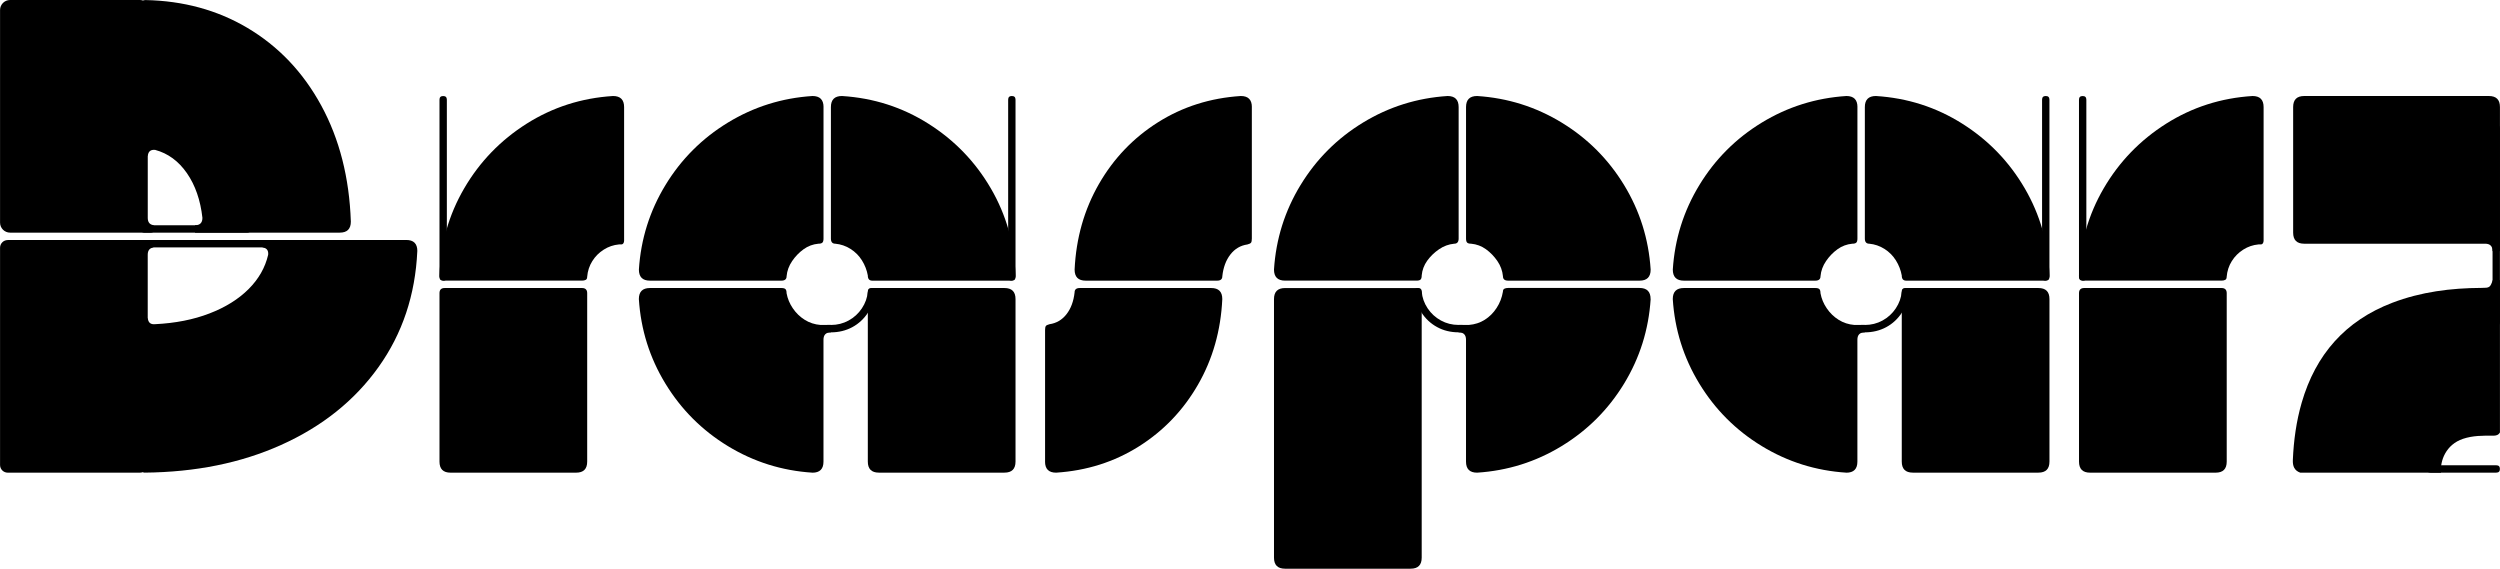
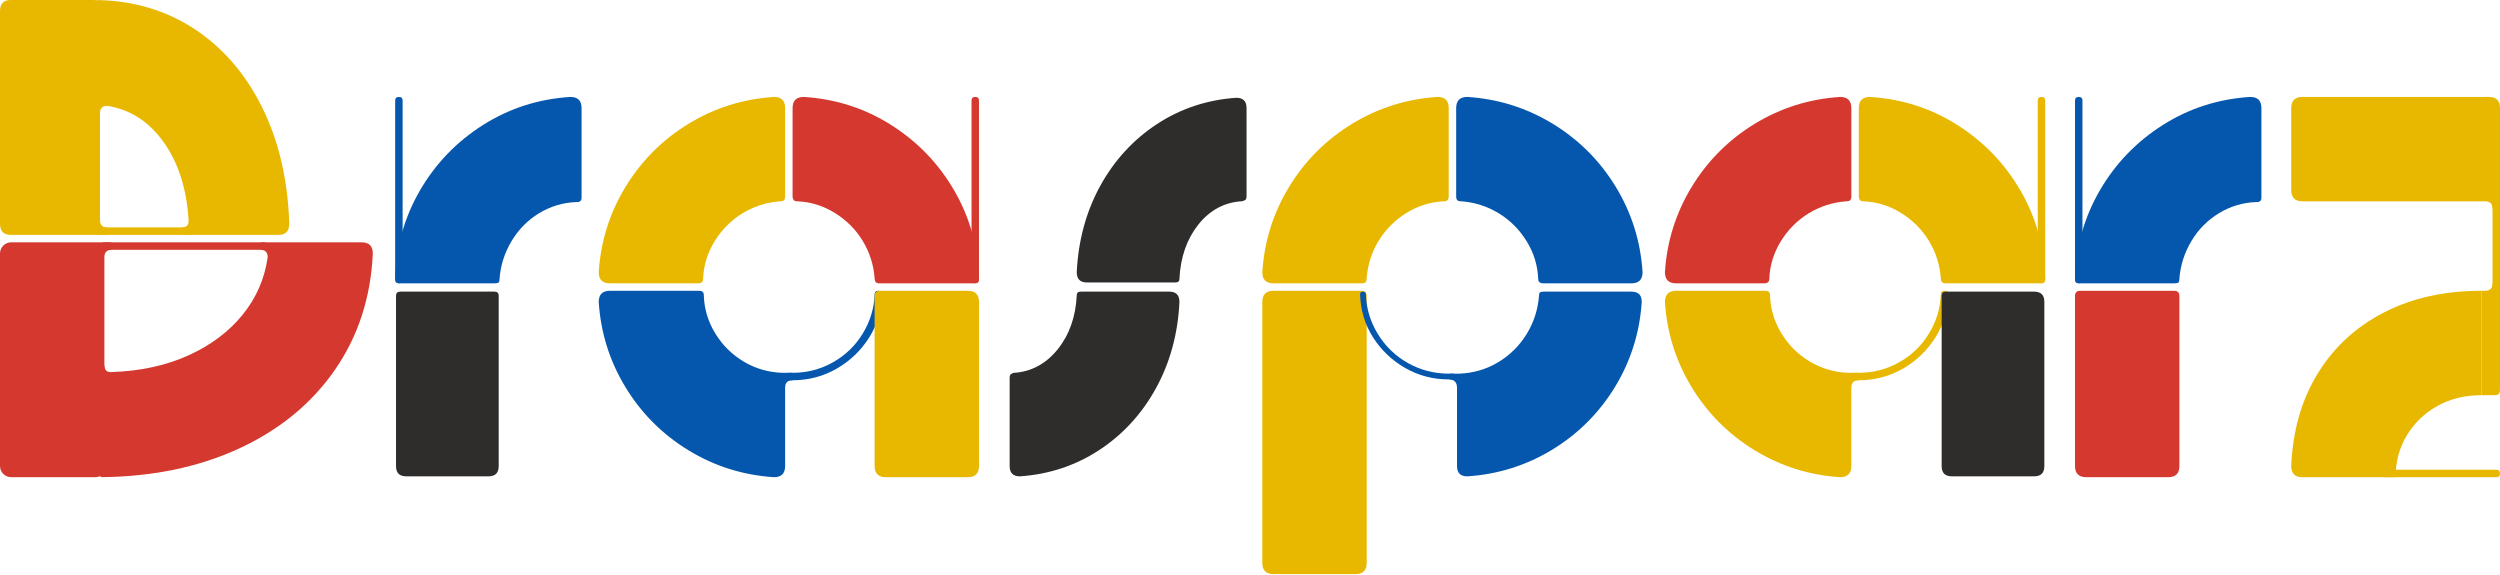
- <svg xmlns="http://www.w3.org/2000/svg" id="word" width="294.59mm" height="67.01mm" viewBox="0 0 835.07 189.96">
+ <svg xmlns="http://www.w3.org/2000/svg" id="word" viewBox="0 0 838.244 192.5">
+   <g id="letter-b">
+     <path id="block-6" d="M0,75V3.75C0,1.25,1.197,0,3.592,0h27.962c1.09,0,1.974.884,1.974,1.974v71.776c0,1.456.607,2.275,1.825,2.46.329.05.57.341.57.674v1.361c0,.279-.226.505-.505.505H3.592c-2.395,0-3.592-1.25-3.592-3.75Z" fill="#e8b800" />
+     <path id="block-5" d="M3.75,81.25h33.29c.254,0,.46.206.46.46v1.498c0,.279-.198.536-.475.567-1.351.15-2.025.977-2.025,2.475v70.828c0,1.614-1.308,2.922-2.922,2.922H3.75c-2.071,0-3.75-1.679-3.75-3.75v-71.25c0-2.071,1.679-3.75,3.75-3.75Z" fill="#d4382f" />
+     <rect id="block-4" x="32.5" y="76.25" width="32.123" height="2.5" rx=".7" ry=".7" fill="#e8b800" />
+     <rect id="block-3" x="34" y="81.25" width="55.339" height="2.5" rx=".859" ry=".859" fill="#d4382f" />
+     <path id="block-2" d="M93.399,78.75h-31.971c-.331,0-.599-.268-.599-.599v-1.277c0-.326.236-.616.56-.656,1.364-.167,1.975-.989,1.835-2.468-.64-10.5-3.435-19.207-8.382-26.125-4.951-6.914-11.256-10.957-18.919-12.125-1.424,0-2.212.664-2.367,1.987-.035.297-.304.513-.603.513h-1.147c-.372,0-.673-.301-.673-.673V1.899c0-1.044.856-1.901,1.9-1.875,11.836.3,22.38,3.417,31.628,9.351,9.737,6.25,17.441,15.043,23.11,26.375,5.665,11.336,8.741,24.418,9.22,39.25,0,2.5-1.197,3.75-3.592,3.75Z" fill="#e8b800" />
+     <path id="block-1" d="M125,85c-.668,14.836-4.961,27.918-12.875,39.25-7.918,11.336-18.75,20.125-32.5,26.375-13.239,6.018-28.295,9.138-45.163,9.362-1.078.014-1.962-.867-1.962-1.945v-32.292s0-2.905,0-2.905c0-.329.266-.595.595-.595h1.262c.336,0,.635.245.674.579.165,1.431.987,2.071,2.469,1.921,9.664-.332,18.25-2.207,25.75-5.625,7.5-3.414,13.539-7.957,18.125-13.625,4.582-5.664,7.375-12.082,8.375-19.25,0-1.497-.676-2.323-2.023-2.475-.279-.031-.477-.289-.477-.569v-1.425c0-.293.238-.531.531-.531h33.469c2.5,0,3.75,1.25,3.75,3.75Z" fill="#d4382f" />
+   </g>
  <g id="letter-r">
-     <path id="block-3" d="M146.79,92.02c.33-10.52,3.08-20.23,8.26-29.11,5.18-8.88,12.13-16.07,20.85-21.59,8.72-5.51,18.34-8.59,28.86-9.25,2.47,0,3.7,1.23,3.7,3.7v44.65c0,.33-.08.62-.25.86-.17.25-.41.37-.74.37h-.74c-1.81.17-3.5.74-5.06,1.73-1.57.99-2.84,2.26-3.82,3.82-.99,1.57-1.57,3.33-1.73,5.3,0,.49-.17.82-.49.99-.33.17-.74.25-1.23.25h-45.89c-1.15,0-1.73-.57-1.73-1.73Z" />
-     <path id="block-2" d="M148.02,93.75c-.82,0-1.23-.41-1.23-1.23v-59.21c0-.82.41-1.23,1.23-1.23s1.23.41,1.23,1.23v59.21c0,.82-.41,1.23-1.23,1.23Z" />
-     <path id="block-1" d="M148.51,96.21h45.89c1.15,0,1.73.58,1.73,1.73v56.25c0,2.47-1.23,3.7-3.7,3.7h-41.94c-2.47,0-3.7-1.23-3.7-3.7v-56.25c0-1.15.57-1.73,1.73-1.73Z" />
+     <g id="block-2-2" data-name="block-2">
+       <path d="M132.499,93.25c.332-10.664,3.125-20.5,8.375-29.5s12.289-16.289,21.125-21.875c8.832-5.582,18.582-8.707,29.25-9.375,2.5,0,3.75,1.25,3.75,3.75v30c0,.5-.086.836-.25,1-.168.168-.418.336-.75.5h-.75c-4.5.168-8.668,1.418-12.5,3.75-3.836,2.336-6.918,5.461-9.25,9.375-2.336,3.918-3.668,8.125-4,12.625,0,.668-.125,1.086-.375,1.25-.25.168-.711.25-1.375.25h-31.5c-1.168,0-1.75-.582-1.75-1.75Z" fill="#0557ad" />
+       <path d="M133.749,95c-.836,0-1.25-.414-1.25-1.25v-60c0-.832.414-1.25,1.25-1.25s1.25.418,1.25,1.25v60c0,.836-.418,1.25-1.25,1.25Z" fill="#0557ad" />
+     </g>
+     <path id="block-1-2" data-name="block-1" d="M136.249,159.717c-2.333,0-3.466-1.134-3.466-3.467v-57c0-1.015.452-1.467,1.466-1.467h31.5c1.014,0,1.466.452,1.466,1.467v57c0,2.333-1.134,3.467-3.466,3.467h-27.5Z" fill="#2f2c2c" />
  </g>
  <g id="letter-a">
-     <path id="block-5" d="M275.07,35.77v43.91c0,.66-.12,1.11-.37,1.36-.25.25-.7.37-1.36.37-1.81.17-3.45.78-4.93,1.85-1.48,1.07-2.76,2.39-3.82,3.95-1.07,1.57-1.69,3.25-1.85,5.06,0,.99-.58,1.48-1.73,1.48h-43.91c-2.47,0-3.7-1.23-3.7-3.7.65-10.2,3.62-19.61,8.88-28.25,5.26-8.63,12.21-15.58,20.85-20.85,8.63-5.26,18.05-8.22,28.25-8.88,2.47,0,3.7,1.23,3.7,3.7Z" />
-     <g id="block-4">
-       <path d="M271.37,157.89c-10.2-.65-19.61-3.62-28.25-8.88-8.63-5.26-15.58-12.21-20.85-20.85-5.27-8.63-8.23-18.05-8.88-28.25,0-2.47,1.23-3.7,3.7-3.7h43.91c.65,0,1.11.12,1.36.37.25.25.37.7.37,1.36.33,1.81,1.03,3.5,2.1,5.06,1.07,1.57,2.38,2.84,3.95,3.82,1.56.99,3.33,1.57,5.3,1.73h3.45v2.47c-1.65,0-2.47.82-2.47,2.47v40.71c0,2.47-1.23,3.7-3.7,3.7Z" />
-       <path d="M275.07,109.78c0-.82.41-1.23,1.23-1.23h1.23c2.14,0,4.11-.49,5.92-1.48,1.81-.99,3.29-2.34,4.44-4.07,1.15-1.73,1.81-3.58,1.97-5.55,0-.82.41-1.23,1.23-1.23s1.23.41,1.23,1.23c-.17,2.47-.95,4.77-2.34,6.91-1.4,2.14-3.17,3.79-5.3,4.93-2.14,1.15-4.53,1.73-7.15,1.73h-1.23c-.82,0-1.23-.41-1.23-1.23Z" />
+     <path id="block-5-2" data-name="block-5" d="M263.252,36.25v29.5c0,.668-.125,1.125-.375,1.375s-.711.375-1.375.375c-4.5.336-8.668,1.668-12.5,4-3.836,2.336-6.961,5.461-9.375,9.375-2.418,3.918-3.711,8.125-3.875,12.625,0,1-.586,1.5-1.75,1.5h-29.5c-2.5,0-3.75-1.25-3.75-3.75.664-10.332,3.664-19.875,9-28.625,5.332-8.75,12.375-15.789,21.125-21.125,8.75-5.332,18.289-8.332,28.625-9,2.5,0,3.75,1.25,3.75,3.75Z" fill="#e8b800" />
+     <path id="block-4-2" data-name="block-4" d="M259.502,160c-10.336-.664-19.875-3.664-28.625-9-8.75-5.332-15.793-12.375-21.125-21.125-5.336-8.75-8.336-18.289-9-28.625,0-2.5,1.25-3.75,3.75-3.75h29.75c.664,0,1.125.125,1.375.375s.375.711.375,1.375c.164,4.5,1.457,8.711,3.875,12.625,2.414,3.918,5.582,7.043,9.5,9.375,3.914,2.336,8.207,3.586,12.875,3.75h3.5v2.5c-1.668,0-2.5.836-2.5,2.5v26.25c0,2.5-1.25,3.75-3.75,3.75Z" fill="#0557ad" />
+     <path id="block-3-2" data-name="block-3" d="M263.252,126.25c0-.832.414-1.25,1.25-1.25h1.25c4.832,0,9.332-1.164,13.5-3.5,4.164-2.332,7.5-5.539,10-9.625,2.5-4.082,3.832-8.457,4-13.125,0-.832.414-1.25,1.25-1.25s1.25.418,1.25,1.25c-.168,5.336-1.625,10.168-4.375,14.5-2.75,4.336-6.375,7.793-10.875,10.375-4.5,2.586-9.418,3.875-14.75,3.875h-1.25c-.836,0-1.25-.414-1.25-1.25Z" fill="#0557ad" />
+     <g id="block-2-3" data-name="block-2">
+       <path d="M327.002,32.5c.832,0,1.25.418,1.25,1.25v60c0,.836-.418,1.25-1.25,1.25s-1.25-.414-1.25-1.25v-60c0-.832.414-1.25,1.25-1.25Z" fill="#d4382f" />
+       <path d="M326.502,95h-31.75c-1,0-1.5-.582-1.5-1.75-.336-4.5-1.668-8.664-4-12.5-2.336-3.832-5.461-6.957-9.375-9.375-3.918-2.414-8.125-3.707-12.625-3.875-1,0-1.5-.582-1.5-1.75v-29.5c0-2.5,1.25-3.75,3.75-3.75,10.664.668,20.414,3.793,29.25,9.375,8.832,5.586,15.875,12.875,21.125,21.875s8.039,18.836,8.375,29.5c0,1.168-.586,1.75-1.75,1.75Z" fill="#d4382f" />
    </g>
-     <path id="block-3-2" data-name="block-3" d="M337.48,93.75h-46.13c-.99,0-1.48-.57-1.48-1.73-.33-1.81-.99-3.49-1.97-5.06-.99-1.56-2.26-2.84-3.82-3.82-1.57-.99-3.25-1.56-5.06-1.73-.99,0-1.48-.57-1.48-1.73v-43.91c0-2.47,1.23-3.7,3.7-3.7,10.52.66,20.14,3.74,28.86,9.25,8.72,5.51,15.67,12.7,20.85,21.59,5.18,8.88,7.93,18.59,8.26,29.11,0,1.15-.58,1.73-1.73,1.73Z" />
-     <path id="block-2-2" data-name="block-2" d="M289.87,154.19v-56.25c0-1.15.57-1.73,1.73-1.73h43.91c2.47,0,3.7,1.23,3.7,3.7v54.27c0,2.47-1.23,3.7-3.7,3.7h-41.94c-2.47,0-3.7-1.23-3.7-3.7Z" />
-     <path id="block-1-2" data-name="block-1" d="M337.98,32.07c.82,0,1.23.41,1.23,1.23v59.21c0,.82-.41,1.23-1.23,1.23s-1.23-.41-1.23-1.23v-59.21c0-.82.41-1.23,1.23-1.23Z" />
+     <path id="block-1-3" data-name="block-1" d="M293.252,156.25v-57c0-1.164.582-1.75,1.75-1.75h29.5c2.5,0,3.75,1.25,3.75,3.75v55c0,2.5-1.25,3.75-3.75,3.75h-27.5c-2.5,0-3.75-1.25-3.75-3.75Z" fill="#e8b800" />
  </g>
  <g id="letter-s">
-     <path id="block-2-3" data-name="block-2" d="M349.08,154.19v-43.91c0-.65.08-1.11.25-1.36.16-.25.57-.45,1.23-.62,2.3-.33,4.19-1.44,5.67-3.33,1.48-1.89,2.38-4.32,2.71-7.28,0-.99.57-1.48,1.73-1.48h43.91c2.47,0,3.7,1.23,3.7,3.7-.49,10.53-3.21,20.07-8.14,28.62-4.93,8.55-11.51,15.42-19.74,20.6-8.23,5.18-17.43,8.1-27.63,8.76-2.47,0-3.7-1.23-3.7-3.7Z" />
-     <path id="block-1-3" data-name="block-1" d="M418.15,35.77v43.91c0,.66-.09,1.11-.25,1.36-.17.25-.58.46-1.23.62-2.31.33-4.19,1.44-5.67,3.33-1.48,1.89-2.39,4.32-2.71,7.28,0,.99-.58,1.48-1.73,1.48h-43.91c-2.47,0-3.7-1.23-3.7-3.7.49-10.52,3.21-20.06,8.14-28.62,4.93-8.55,11.51-15.42,19.74-20.6,8.22-5.18,17.43-8.1,27.63-8.76,2.47,0,3.7,1.23,3.7,3.7Z" />
+     <path id="block-2-4" data-name="block-2" d="M341.989,159.717c-2.326-.003-3.457-1.138-3.457-3.467v-29.5c0-.729.159-1.041.292-1.175.215-.216.557-.402,1.015-.557,5.815-.321,10.804-2.964,14.755-7.84,3.935-4.857,6.101-10.97,6.438-18.165,0-.58.167-1.23,1.467-1.23h29.5c2.333,0,3.466,1.134,3.466,3.467-.495,10.562-3.133,20.278-7.84,28.863-4.704,8.585-11.107,15.574-19.032,20.774-7.923,5.2-16.874,8.17-26.604,8.829Z" fill="#2f2c2c" />
+     <path id="block-1-4" data-name="block-1" d="M364.499,94.717c-2.333,0-3.466-1.134-3.466-3.467.495-10.559,3.133-20.274,7.84-28.864,4.708-8.586,11.111-15.575,19.032-20.773,7.919-5.197,16.874-8.168,26.613-8.829,2.313,0,3.447,1.134,3.447,3.467v29.5c0,.577-.101.983-.292,1.175-.147.147-.482.362-1.242.55-5.841.332-10.789,2.975-14.654,7.85-3.854,4.858-5.978,10.97-6.311,18.163,0,.579-.167,1.229-1.467,1.229h-29.5Z" fill="#2f2c2c" />
  </g>
  <g id="letter-p">
-     <path id="block-4-2" data-name="block-4" d="M434.43,61.8c5.26-8.63,12.21-15.58,20.85-20.85,8.63-5.26,18.05-8.22,28.25-8.88,2.47,0,3.7,1.23,3.7,3.7v43.91c0,1.15-.49,1.73-1.48,1.73-1.81.17-3.5.78-5.06,1.85-1.57,1.07-2.88,2.34-3.95,3.82-1.07,1.48-1.69,3.13-1.85,4.93,0,.66-.12,1.11-.37,1.36s-.7.37-1.36.37h-43.91c-2.47,0-3.7-1.23-3.7-3.7.65-10.2,3.62-19.61,8.88-28.25Z" />
-     <path id="block-3-3" data-name="block-3" d="M425.55,186.26v-86.34c0-2.47,1.23-3.7,3.7-3.7h43.91c1.15,0,1.73.58,1.73,1.73v88.32c0,2.47-1.23,3.7-3.7,3.7h-41.94c-2.47,0-3.7-1.23-3.7-3.7Z" />
-     <g id="block-2-4" data-name="block-2">
-       <path d="M489.69,109.78c0,.82-.41,1.23-1.23,1.23h-1.23c-2.63,0-5.02-.57-7.15-1.73-2.14-1.15-3.91-2.79-5.3-4.93-1.4-2.14-2.18-4.44-2.34-6.91,0-.82.41-1.23,1.23-1.23s1.23.41,1.23,1.23c.16,1.97.82,3.82,1.97,5.55,1.15,1.73,2.63,3.08,4.44,4.07,1.81.99,3.78,1.48,5.92,1.48h1.23c.82,0,1.23.41,1.23,1.23Z" />
-       <path d="M551.37,99.91c-.66,10.2-3.62,19.61-8.88,28.25-5.26,8.63-12.21,15.58-20.85,20.85-8.63,5.26-18.05,8.23-28.25,8.88-2.47,0-3.7-1.23-3.7-3.7v-40.71c0-1.64-.83-2.47-2.47-2.47v-2.47h3.45c1.97-.16,3.74-.74,5.3-1.73,1.56-.99,2.88-2.3,3.95-3.95,1.07-1.64,1.77-3.45,2.1-5.43,0-.49.16-.82.49-.99.33-.16.74-.25,1.23-.25h43.91c2.47,0,3.7,1.23,3.7,3.7Z" />
+     <path id="block-4-3" data-name="block-4" d="M432.25,62.625c5.332-8.75,12.375-15.789,21.125-21.125,8.75-5.332,18.289-8.332,28.625-9,2.5,0,3.75,1.25,3.75,3.75v29.5c0,1.168-.5,1.75-1.5,1.75-4.5.168-8.711,1.461-12.625,3.875-3.918,2.418-7.043,5.543-9.375,9.375-2.336,3.836-3.668,8-4,12.5,0,.668-.125,1.125-.375,1.375s-.711.375-1.375.375h-29.5c-2.5,0-3.75-1.25-3.75-3.75.664-10.332,3.664-19.875,9-28.625Z" fill="#e8b800" />
+     <path id="block-3-3" data-name="block-3" d="M423.25,188.75v-87.5c0-2.5,1.25-3.75,3.75-3.75h29.5c1.164,0,1.75.586,1.75,1.75v89.5c0,2.5-1.25,3.75-3.75,3.75h-27.5c-2.5,0-3.75-1.25-3.75-3.75Z" fill="#e8b800" />
+     <g id="block-2-5" data-name="block-2">
+       <path id="block-3-4" data-name="block-3" d="M485.75,127.217c-5.263,0-10.178-1.291-14.608-3.838-4.44-2.547-8.066-6.007-10.777-10.28-2.712-4.273-4.169-9.104-4.331-14.357,0-.669.289-.958.967-.958s.967.289.967.967c.165,4.701,1.524,9.163,4.041,13.273,2.514,4.107,5.913,7.379,10.104,9.724,4.183,2.347,8.771,3.536,13.639,3.536h1.25c.678,0,.967.289.967.967s-.289.967-.967.967h-1.25Z" fill="#0557ad" />
+       <path id="block-2-6" data-name="block-2" d="M491.992,159.717c-2.327-.003-3.458-1.137-3.458-3.467v-26.25c0-1.724-.862-2.679-2.5-2.775v-1.941h3.217c4.702-.165,9.079-1.44,13.021-3.79,3.937-2.346,7.166-5.531,9.596-9.47,2.427-3.935,3.829-8.31,4.167-13.003,0-.44.099-.751.292-.945.191-.19.598-.292,1.175-.292h29.5c2.333,0,3.467,1.134,3.467,3.467-.661,10.221-3.676,19.808-8.959,28.478-5.29,8.675-12.365,15.75-21.03,21.03-8.667,5.285-18.251,8.3-28.486,8.959Z" fill="#0557ad" />
    </g>
-     <path id="block-1-4" data-name="block-1" d="M521.64,40.95c8.64,5.27,15.58,12.21,20.85,20.85,5.26,8.63,8.22,18.05,8.88,28.25,0,2.47-1.23,3.7-3.7,3.7h-43.91c-1.15,0-1.73-.49-1.73-1.48-.17-1.81-.78-3.49-1.85-5.06-1.07-1.56-2.34-2.88-3.82-3.95-1.48-1.07-3.13-1.68-4.93-1.85-.66,0-1.11-.12-1.36-.37-.25-.25-.37-.7-.37-1.36v-43.91c0-2.47,1.23-3.7,3.7-3.7,10.2.66,19.61,3.62,28.25,8.88Z" />
+     <path id="block-1-5" data-name="block-1" d="M520.625,41.5c8.75,5.336,15.789,12.375,21.125,21.125,5.332,8.75,8.332,18.293,9,28.625,0,2.5-1.25,3.75-3.75,3.75h-29.5c-1.168,0-1.75-.5-1.75-1.5-.168-4.5-1.461-8.707-3.875-12.625-2.418-3.914-5.543-7.039-9.375-9.375-3.836-2.332-8-3.664-12.5-4-.668,0-1.125-.125-1.375-.375s-.375-.707-.375-1.375v-29.5c0-2.5,1.25-3.75,3.75-3.75,10.332.668,19.875,3.668,28.625,9Z" fill="#0557ad" />
  </g>
  <g id="letter-a-2" data-name="letter-a">
-     <path id="block-5-2" data-name="block-5" d="M620.44,35.77v43.91c0,.66-.12,1.11-.37,1.36s-.7.37-1.36.37c-1.81.17-3.45.78-4.93,1.85-1.48,1.07-2.76,2.39-3.82,3.95-1.07,1.57-1.69,3.25-1.85,5.06,0,.99-.58,1.48-1.73,1.48h-43.91c-2.47,0-3.7-1.23-3.7-3.7.65-10.2,3.62-19.61,8.88-28.25,5.26-8.63,12.21-15.58,20.85-20.85,8.63-5.26,18.05-8.22,28.25-8.88,2.47,0,3.7,1.23,3.7,3.7Z" />
-     <g id="block-4-3" data-name="block-4">
-       <path d="M616.74,157.89c-10.2-.65-19.61-3.62-28.25-8.88-8.64-5.26-15.58-12.21-20.85-20.85-5.26-8.63-8.23-18.05-8.88-28.25,0-2.47,1.23-3.7,3.7-3.7h43.91c.66,0,1.11.12,1.36.37.25.25.37.7.37,1.36.33,1.81,1.03,3.5,2.1,5.06,1.07,1.57,2.38,2.84,3.95,3.82,1.56.99,3.33,1.57,5.3,1.73h3.45v2.47c-1.65,0-2.47.82-2.47,2.47v40.71c0,2.47-1.23,3.7-3.7,3.7Z" />
-       <path d="M620.44,109.78c0-.82.41-1.23,1.23-1.23h1.23c2.13,0,4.11-.49,5.92-1.48,1.81-.99,3.29-2.34,4.44-4.07,1.15-1.73,1.81-3.58,1.97-5.55,0-.82.41-1.23,1.23-1.23s1.23.41,1.23,1.23c-.17,2.47-.95,4.77-2.34,6.91-1.4,2.14-3.17,3.79-5.3,4.93-2.14,1.15-4.53,1.73-7.15,1.73h-1.23c-.82,0-1.23-.41-1.23-1.23Z" />
+     <path id="block-5-3" data-name="block-5" d="M620.748,36.25v29.5c0,.668-.125,1.125-.375,1.375s-.711.375-1.375.375c-4.5.336-8.668,1.668-12.5,4-3.836,2.336-6.961,5.461-9.375,9.375-2.418,3.918-3.711,8.125-3.875,12.625,0,1-.586,1.5-1.75,1.5h-29.5c-2.5,0-3.75-1.25-3.75-3.75.664-10.332,3.664-19.875,9-28.625,5.332-8.75,12.375-15.789,21.125-21.125,8.75-5.332,18.289-8.332,28.625-9,2.5,0,3.75,1.25,3.75,3.75Z" fill="#d4382f" />
+     <path id="block-4-4" data-name="block-4" d="M616.998,160c-10.336-.664-19.875-3.664-28.625-9-8.75-5.332-15.793-12.375-21.125-21.125-5.336-8.75-8.336-18.289-9-28.625,0-2.5,1.25-3.75,3.75-3.75h29.75c.664,0,1.125.125,1.375.375s.375.711.375,1.375c.164,4.5,1.457,8.711,3.875,12.625,2.414,3.918,5.582,7.043,9.5,9.375,3.914,2.336,8.207,3.586,12.875,3.75h3.5v2.5c-1.668,0-2.5.836-2.5,2.5v26.25c0,2.5-1.25,3.75-3.75,3.75Z" fill="#e8b800" />
+     <path id="block-3-5" data-name="block-3" d="M620.748,126.25c0-.832.414-1.25,1.25-1.25h1.25c4.832,0,9.332-1.164,13.5-3.5,4.164-2.332,7.5-5.539,10-9.625,2.5-4.082,3.832-8.457,4-13.125,0-.832.414-1.25,1.25-1.25s1.25.418,1.25,1.25c-.168,5.336-1.625,10.168-4.375,14.5-2.75,4.336-6.375,7.793-10.875,10.375-4.5,2.586-9.418,3.875-14.75,3.875h-1.25c-.836,0-1.25-.414-1.25-1.25Z" fill="#e8b800" />
+     <path id="block-2-7" data-name="block-2" d="M654.499,159.717c-2.333,0-3.467-1.134-3.467-3.467v-57c0-1.015.452-1.467,1.467-1.467h29.5c2.333,0,3.467,1.134,3.467,3.467v55c0,2.333-1.134,3.467-3.467,3.467h-27.5Z" fill="#2f2c2c" />
+     <g id="block-1-6" data-name="block-1">
+       <path d="M683.998,95h-31.75c-1,0-1.5-.582-1.5-1.75-.336-4.5-1.668-8.664-4-12.5-2.336-3.832-5.461-6.957-9.375-9.375-3.918-2.414-8.125-3.707-12.625-3.875-1,0-1.5-.582-1.5-1.75v-29.5c0-2.5,1.25-3.75,3.75-3.75,10.664.668,20.414,3.793,29.25,9.375,8.832,5.586,15.875,12.875,21.125,21.875s8.039,18.836,8.375,29.5c0,1.168-.586,1.75-1.75,1.75Z" fill="#e8b800" />
+       <path d="M684.498,32.5c.832,0,1.25.418,1.25,1.25v60c0,.836-.418,1.25-1.25,1.25s-1.25-.414-1.25-1.25v-60c0-.832.414-1.25,1.25-1.25Z" fill="#e8b800" />
    </g>
-     <path id="block-3-4" data-name="block-3" d="M682.86,93.75h-46.13c-.99,0-1.48-.57-1.48-1.73-.33-1.81-.99-3.49-1.97-5.06-.99-1.56-2.26-2.84-3.82-3.82-1.57-.99-3.25-1.56-5.06-1.73-.99,0-1.48-.57-1.48-1.73v-43.91c0-2.47,1.23-3.7,3.7-3.7,10.52.66,20.14,3.74,28.86,9.25,8.72,5.51,15.67,12.7,20.85,21.59s7.93,18.59,8.26,29.11c0,1.15-.58,1.73-1.73,1.73Z" />
-     <path id="block-2-5" data-name="block-2" d="M635.25,154.19v-56.25c0-1.15.57-1.73,1.73-1.73h43.91c2.47,0,3.7,1.23,3.7,3.7v54.27c0,2.47-1.23,3.7-3.7,3.7h-41.94c-2.47,0-3.7-1.23-3.7-3.7Z" />
-     <path id="block-1-5" data-name="block-1" d="M683.35,32.07c.82,0,1.23.41,1.23,1.23v59.21c0,.82-.41,1.23-1.23,1.23s-1.23-.41-1.23-1.23v-59.21c0-.82.41-1.23,1.23-1.23Z" />
  </g>
  <g id="letter-r-2" data-name="letter-r">
-     <path id="block-3-5" data-name="block-3" d="M694.45,92.02c.33-10.52,3.08-20.23,8.26-29.11,5.18-8.88,12.13-16.07,20.85-21.59,8.72-5.51,18.34-8.59,28.86-9.25,2.47,0,3.7,1.23,3.7,3.7v44.65c0,.33-.09.62-.25.86-.17.25-.41.37-.74.37h-.74c-1.81.17-3.5.74-5.06,1.73-1.56.99-2.84,2.26-3.82,3.82-.99,1.57-1.57,3.33-1.73,5.3,0,.49-.17.82-.49.99-.33.17-.74.25-1.23.25h-45.89c-1.15,0-1.73-.57-1.73-1.73Z" />
-     <path id="block-2-6" data-name="block-2" d="M695.68,93.75c-.82,0-1.23-.41-1.23-1.23v-59.21c0-.82.41-1.23,1.23-1.23s1.23.41,1.23,1.23v59.21c0,.82-.41,1.23-1.23,1.23Z" />
-     <path id="block-1-6" data-name="block-1" d="M696.18,96.21h45.89c1.15,0,1.73.58,1.73,1.73v56.25c0,2.47-1.23,3.7-3.7,3.7h-41.94c-2.47,0-3.7-1.23-3.7-3.7v-56.25c0-1.15.57-1.73,1.73-1.73Z" />
+     <path id="block-3-6" data-name="block-3" d="M695.745,93.25c.332-10.664,3.125-20.5,8.375-29.5s12.289-16.289,21.125-21.875c8.832-5.582,18.582-8.707,29.25-9.375,2.5,0,3.75,1.25,3.75,3.75v30c0,.5-.086.836-.25,1-.168.168-.418.336-.75.5h-.75c-4.5.168-8.668,1.418-12.5,3.75-3.836,2.336-6.918,5.461-9.25,9.375-2.336,3.918-3.668,8.125-4,12.625,0,.668-.125,1.086-.375,1.25-.25.168-.711.25-1.375.25h-31.5c-1.168,0-1.75-.582-1.75-1.75Z" fill="#0557ad" />
+     <path id="block-2-8" data-name="block-2" d="M696.995,95c-.836,0-1.25-.414-1.25-1.25v-60c0-.832.414-1.25,1.25-1.25s1.25.418,1.25,1.25v60c0,.836-.418,1.25-1.25,1.25Z" fill="#0557ad" />
+     <path id="block-1-7" data-name="block-1" d="M697.495,97.5h31.5c1.164,0,1.75.586,1.75,1.75v57c0,2.5-1.25,3.75-3.75,3.75h-27.5c-2.5,0-3.75-1.25-3.75-3.75v-57c0-1.164.582-1.75,1.75-1.75Z" fill="#d4382f" />
  </g>
  <g id="letter-z">
-     <g id="block-1-7" data-name="block-1">
-       <path d="M815.39,157.89h-47.04c-2.02-.73-2.54-2.26-2.46-4.26.28-6.49,1.15-12.89,2.96-19.14,4.66-16.05,14.57-27.36,30.29-33.36,9.57-3.65,19.56-4.91,29.74-4.96,2.76-.01,2.9-.09,3.79-2.6h2.4v50.88c-.51.91-1.32,1.1-2.31,1.09-3.38-.04-6.76-.05-10.04,1.05-5.68,1.91-7.71,7.29-7.33,11.3Z" />
-       <path id="path" d="M810.64,156.65c0-.82.41-1.23,1.23-1.23h21.96c.82,0,1.23.41,1.23,1.23s-.41,1.23-1.23,1.23h-21.96c-.82,0-1.23-.41-1.23-1.23Z" />
-       <path id="path-2" data-name="path" d="M765.99,77.71v-41.94c0-2.47,1.23-3.7,3.7-3.7h61.68c2.47,0,3.7,1.23,3.7,3.7v48.11h-2.47c0-1.64-.83-2.47-2.47-2.47h-60.44c-2.47,0-3.7-1.23-3.7-3.7Z" />
-       <path id="path-3" data-name="path" d="M833.83,108.79c-.82,0-1.23-.41-1.23-1.23V42.92c0-.82.41-1.23,1.23-1.23s1.23.41,1.23,1.23v64.64c0,.83-.41,1.23-1.23,1.23Z" />
-     </g>
-   </g>
-   <g id="letter-b">
-     <path id="block-4-4" data-name="block-4" d="M0,74.36V3.35C0,1.5,1.5,0,3.35,0h43.43c1.41,0,2.56,1.15,2.56,2.56v70.21c0,1.32.53,2.11,1.58,2.37.51.13.89.54.89,1.06v.09c0,.78-.63,1.42-1.42,1.42H3.35c-1.85,0-3.35-1.5-3.35-3.35Z" />
-     <path id="block-3-6" data-name="block-3" d="M2.56,80.18h47.98c.7,0,1.26.57,1.26,1.26h0c0,.6-.38,1.16-.96,1.32-1.01.28-1.51,1.07-1.51,2.35v70.19c0,1.43-1.16,2.59-2.59,2.59H2.56c-1.42,0-2.56-1.15-2.56-2.56v-72.58c0-1.42,1.15-2.56,2.56-2.56Z" />
-     <g id="block-2-7" data-name="block-2">
-       <rect id="path-4" data-name="path" x="46.87" y="75.24" width="37.01" height="2.47" rx="1.23" ry="1.23" />
-       <path id="path-5" data-name="path" d="M113.48,77.71h-48.35v-2.47c1.64,0,2.47-.82,2.47-2.47-.66-5.92-2.39-10.89-5.18-14.93-2.8-4.03-6.33-6.62-10.61-7.77-1.32-.13-2.11.37-2.37,1.5-.13.55-.57.97-1.14.97h-.22c-.67,0-1.21-.54-1.21-1.21V1.7c0-.93.77-1.7,1.7-1.68,12.63.25,23.95,3.33,33.95,9.23,10.44,6.17,18.71,14.84,24.79,26.03,6.08,11.19,9.37,24.09,9.87,38.73,0,2.47-1.23,3.7-3.7,3.7Z" />
-     </g>
    <g id="block-1-8" data-name="block-1">
-       <rect id="path-6" data-name="path" x="48.66" y="80.18" width="52.73" height="2.47" rx="1.23" ry="1.23" />
-       <path id="path-7" data-name="path" d="M139.38,83.88c-.66,14.64-4.98,27.55-12.95,38.73-7.98,11.19-18.83,19.86-32.56,26.03-13.36,6-28.54,9.08-45.55,9.24-.79,0-1.45-.64-1.45-1.44v-47.16s0-2.03,0-2.03c0-.79.64-1.43,1.43-1.43h0c.56,0,1.01.42,1.14.97.26,1.13,1.05,1.63,2.37,1.5,6.74-.33,12.79-1.52,18.13-3.58,5.34-2.05,9.7-4.77,13.08-8.14,3.37-3.37,5.55-7.19,6.54-11.47.13-1.31-.37-2.1-1.5-2.37-.55-.13-.97-.57-.97-1.14h0c0-.79.64-1.43,1.43-1.43h47.17c2.47,0,3.7,1.23,3.7,3.7Z" />
+       <path d="M768.244,63.75v-27.5c0-2.5,1.25-3.75,3.75-3.75h62.5c2.5,0,3.75,1.25,3.75,3.75v33.75h-2.5c0-1.664-.836-2.5-2.5-2.5h-61.25c-2.5,0-3.75-1.25-3.75-3.75Z" fill="#e8b800" />
+       <path d="M817.244,136.125c-4.336,2.418-7.75,5.711-10.25,9.875-2.5,4.168-3.75,8.836-3.75,14h-31.25c-2.5,0-3.75-1.25-3.75-3.75.5-11.832,3.457-22.164,8.875-31,5.414-8.832,12.832-15.664,22.25-20.5,9.414-4.832,20.289-7.25,32.625-7.25v35c-5.5,0-10.418,1.211-14.75,3.625Z" fill="#e8b800" />
+       <path d="M835.744,95h2.5v35.75c0,1.168-.586,1.75-1.75,1.75h-4.5v-35h1.25c1.664,0,2.5-.832,2.5-2.5Z" fill="#e8b800" />
+       <path d="M836.994,110.25c-.836,0-1.25-.414-1.25-1.25V43.5c0-.832.414-1.25,1.25-1.25s1.25.418,1.25,1.25v65.5c0,.836-.418,1.25-1.25,1.25Z" fill="#e8b800" />
+       <path d="M798.494,158.75c0-.832.414-1.25,1.25-1.25h37.25c.832,0,1.25.418,1.25,1.25s-.418,1.25-1.25,1.25h-37.25c-.836,0-1.25-.414-1.25-1.25Z" fill="#e8b800" />
    </g>
  </g>
</svg>
